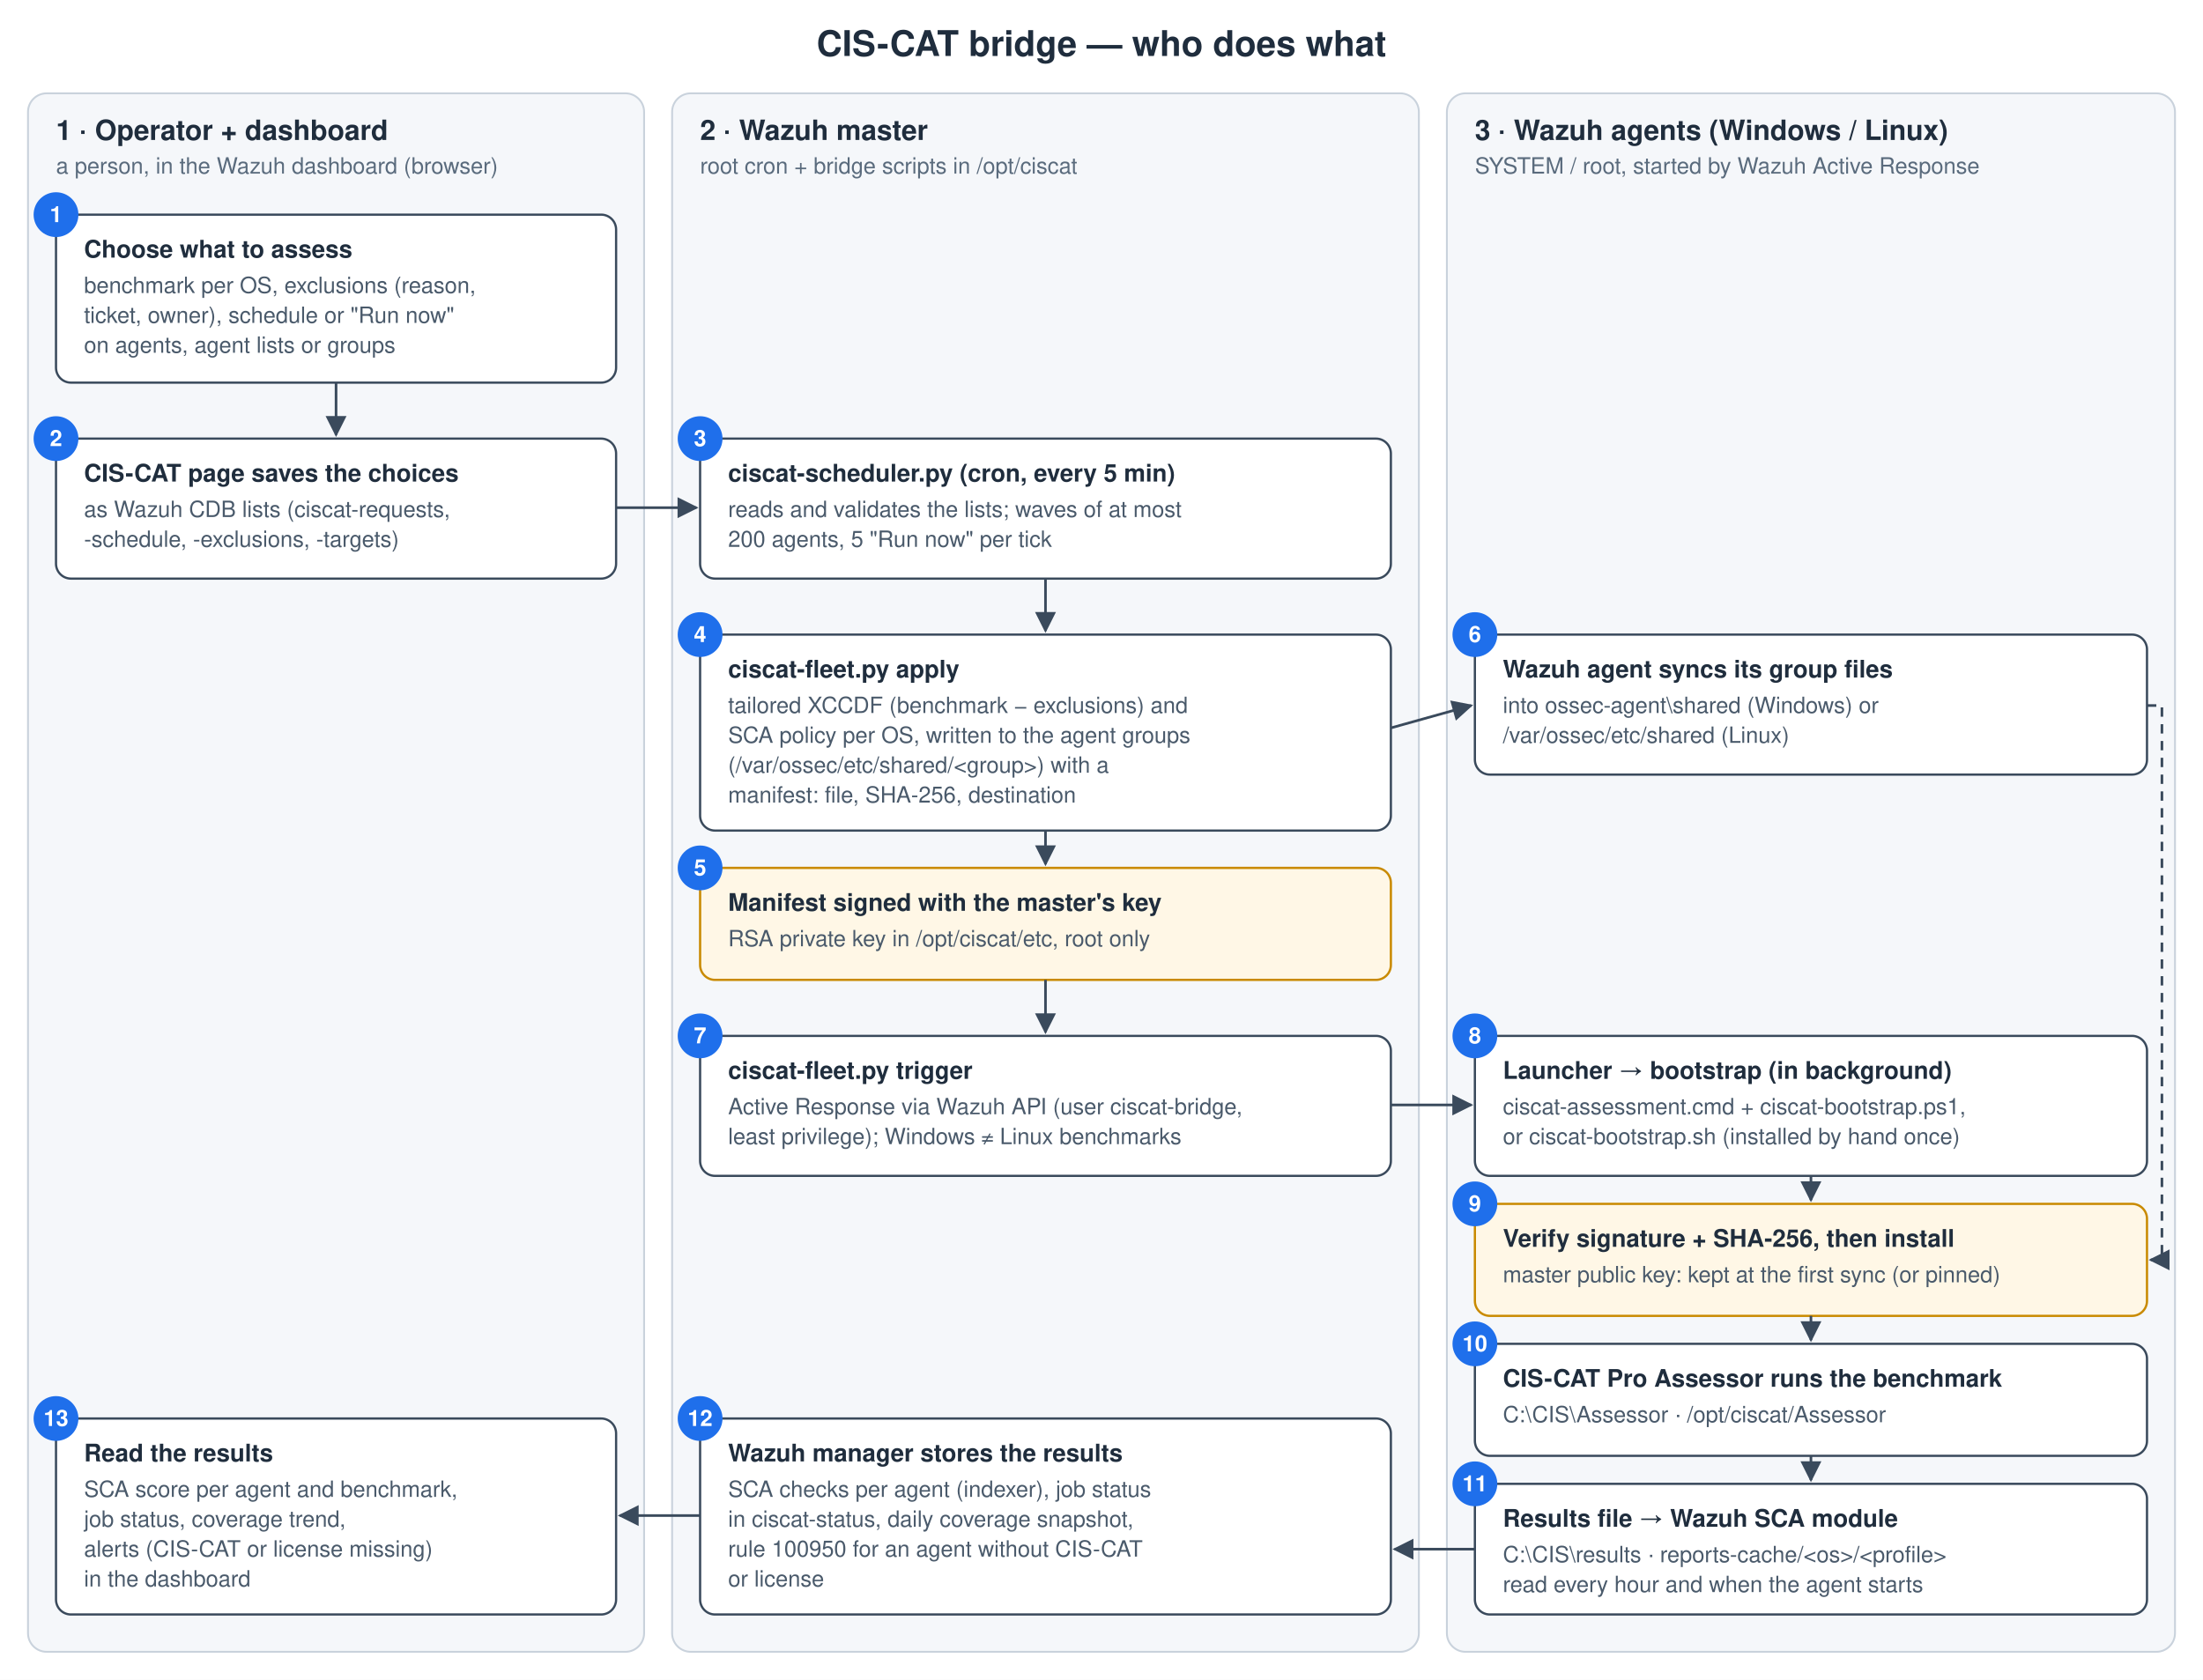
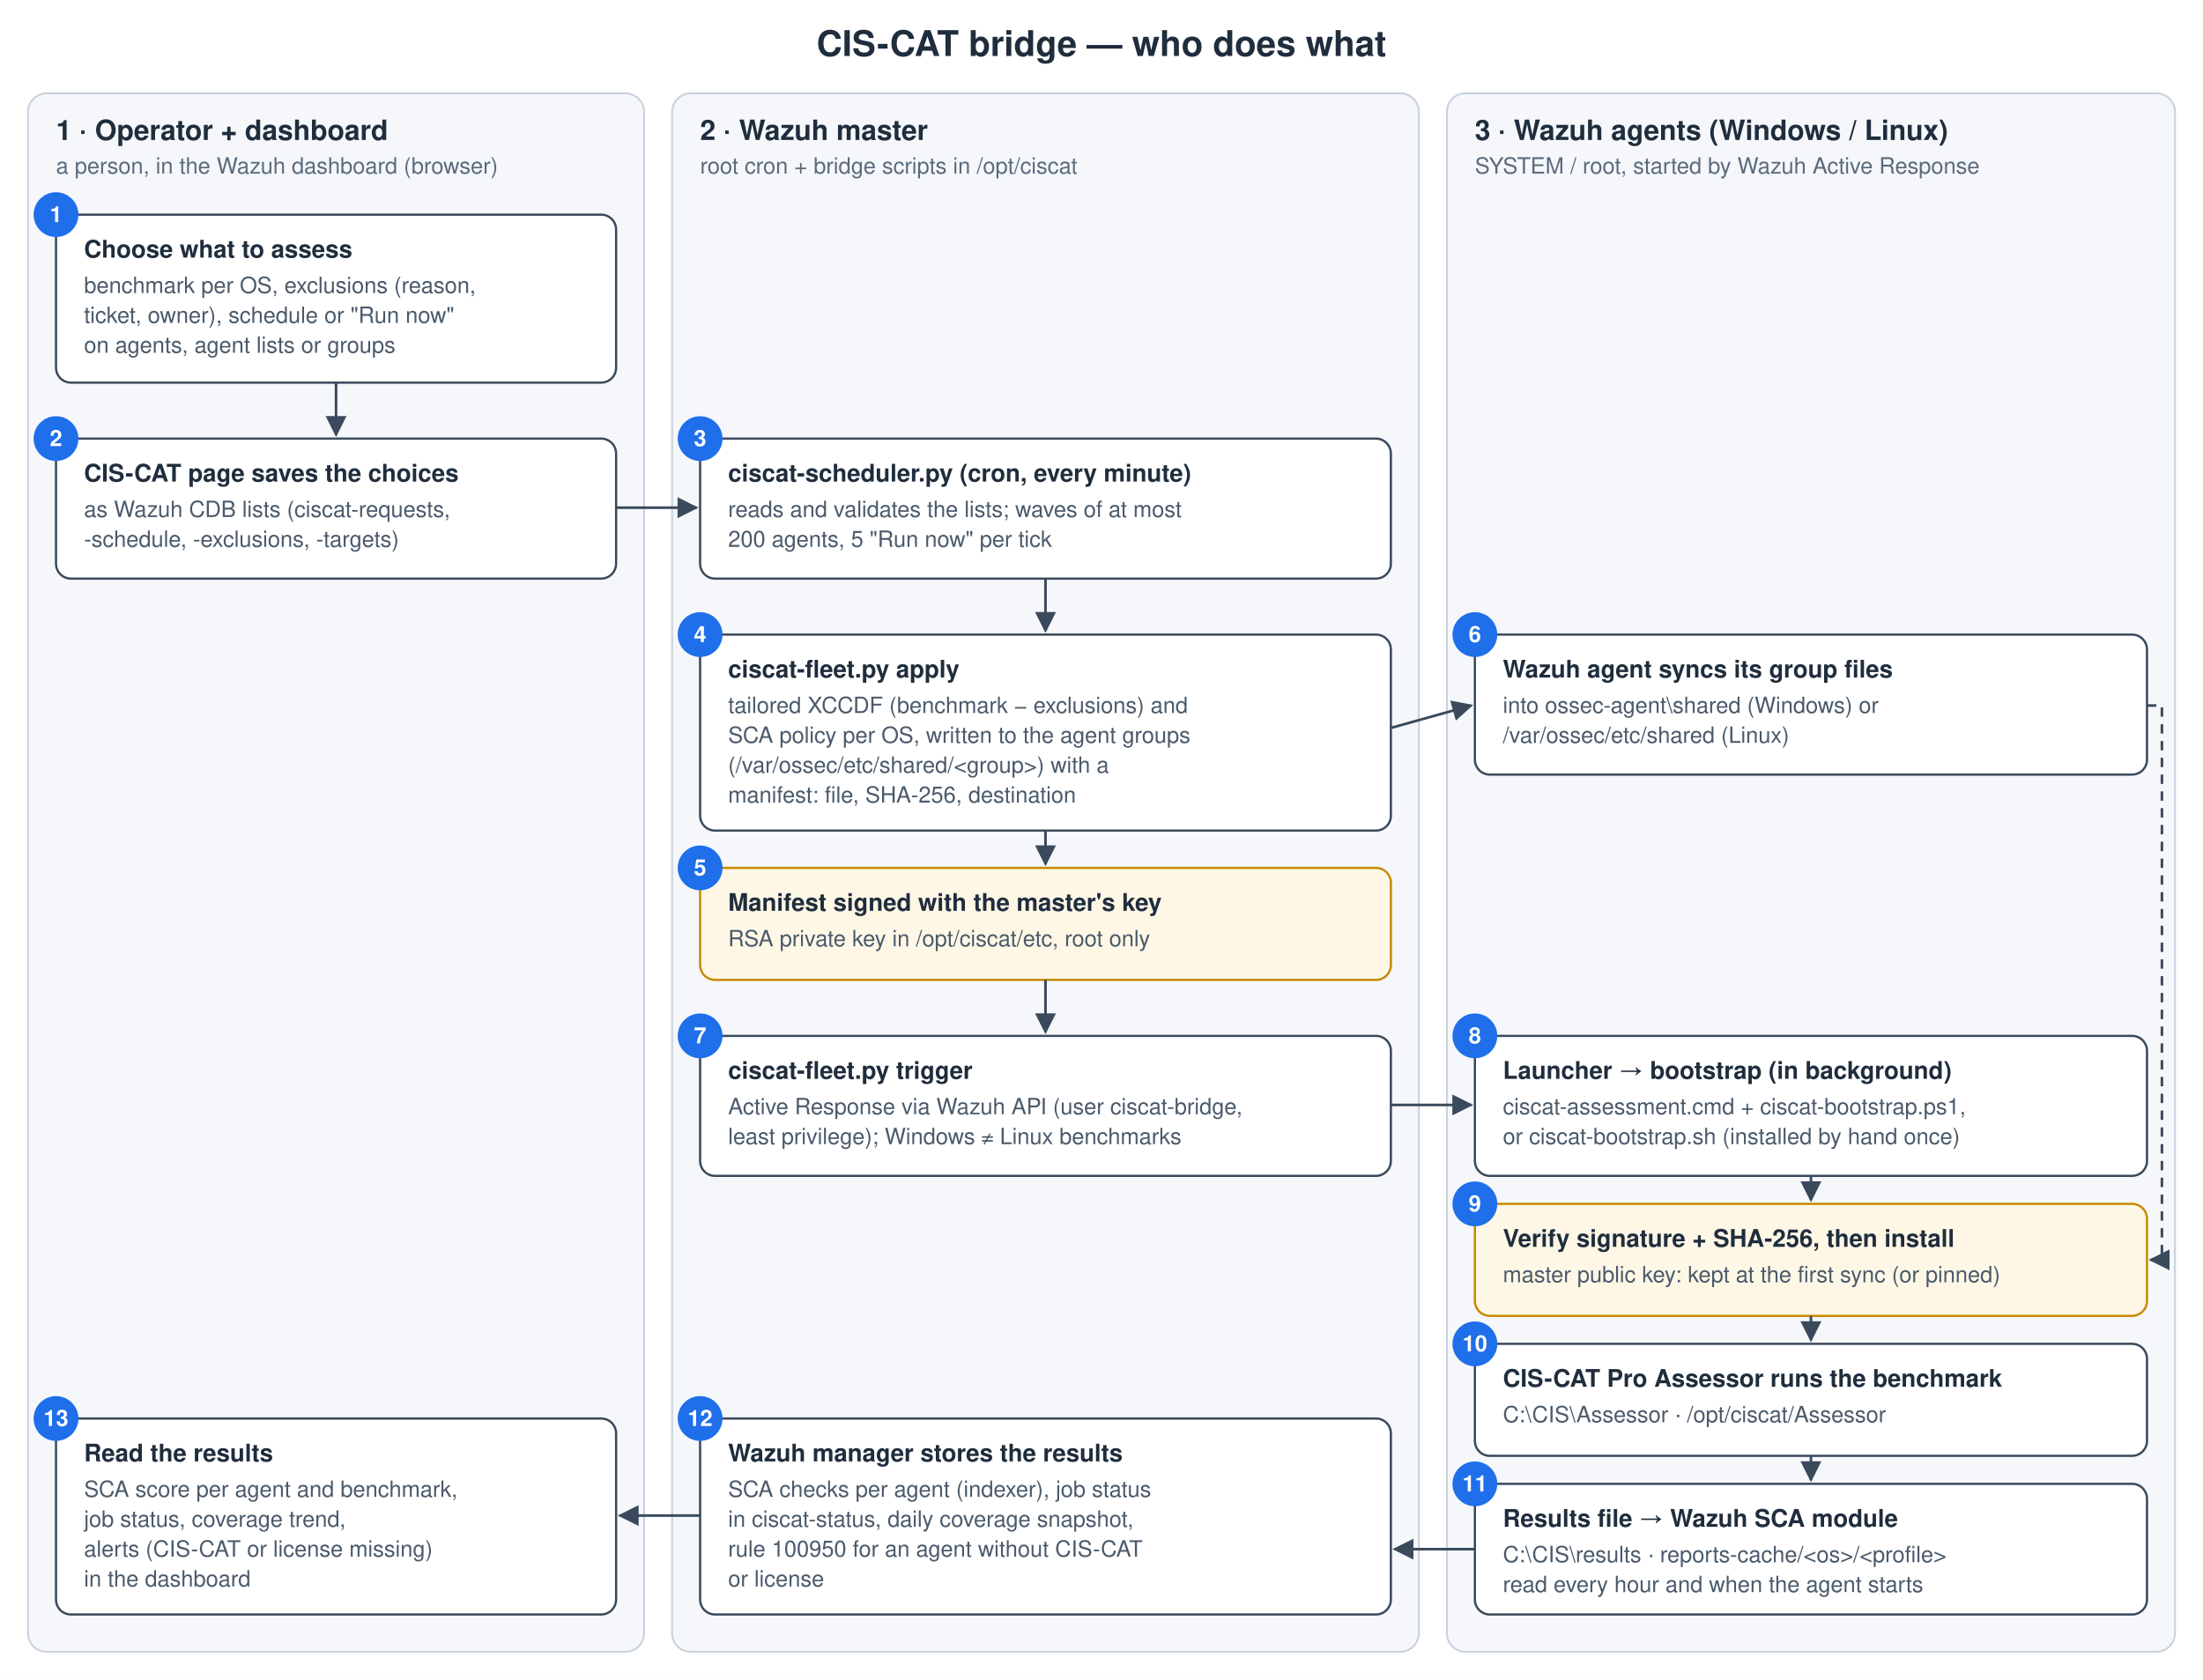
<svg xmlns="http://www.w3.org/2000/svg" viewBox="0 0 1180 900" width="1180" height="900" font-family="Segoe UI, Helvetica, Arial, sans-serif" font-size="13">
  <defs>
    <marker id="a" viewBox="0 0 10 10" refX="9" refY="5" markerWidth="8" markerHeight="8" orient="auto-start-reverse">
      <path d="M0,0 L10,5 L0,10 z" fill="#3a4a5c" />
    </marker>
    <style>
      .lane{fill:#f5f7fa;stroke:#c9d2dc}
      .head{font-weight:700;font-size:15px;fill:#1f2d3d}
      .who{font-size:12px;fill:#5a6b7d}
      .box{fill:#fff;stroke:#3a4a5c;stroke-width:1.2;rx:8}
      .key{fill:#fff7e6;stroke:#c98a00;stroke-width:1.2;rx:8}
      .t{fill:#1f2d3d}
      .s{fill:#4a5a6b;font-size:12px}
      .n{fill:#1f6feb}
      .nt{fill:#fff;font-weight:700;font-size:12px}
      .ln{stroke:#3a4a5c;stroke-width:1.4;fill:none;marker-end:url(#a)}
      .dash{stroke-dasharray:5 4}
    </style>
  </defs>
  <rect width="1180" height="900" fill="#ffffff" />
  <text x="590" y="30" text-anchor="middle" font-size="19" font-weight="700" fill="#1f2d3d">CIS-CAT bridge — who does what</text>
  <rect class="lane" x="15" y="50" width="330" height="835" rx="10" />
  <text class="head" x="30" y="75">1 · Operator + dashboard</text>
  <text class="who" x="30" y="93">a person, in the Wazuh dashboard (browser)</text>
  <rect class="lane" x="360" y="50" width="400" height="835" rx="10" />
  <text class="head" x="375" y="75">2 · Wazuh master</text>
  <text class="who" x="375" y="93">root cron + bridge scripts in /opt/ciscat</text>
  <rect class="lane" x="775" y="50" width="390" height="835" rx="10" />
  <text class="head" x="790" y="75">3 · Wazuh agents (Windows / Linux)</text>
  <text class="who" x="790" y="93">SYSTEM / root, started by Wazuh Active Response</text>
  <rect class="box" x="30" y="115" width="300" height="90" />
  <text class="t" x="45" y="138" font-weight="600">Choose what to assess</text>
  <text class="s" x="45" y="157">benchmark per OS, exclusions (reason,</text>
  <text class="s" x="45" y="173">ticket, owner), schedule or "Run now"</text>
  <text class="s" x="45" y="189">on agents, agent lists or groups</text>
  <rect class="box" x="30" y="235" width="300" height="75" />
  <text class="t" x="45" y="258" font-weight="600">CIS-CAT page saves the choices</text>
  <text class="s" x="45" y="277">as Wazuh CDB lists (ciscat-requests,</text>
  <text class="s" x="45" y="293">-schedule, -exclusions, -targets)</text>
  <rect class="box" x="30" y="760" width="300" height="105" />
  <text class="t" x="45" y="783" font-weight="600">Read the results</text>
  <text class="s" x="45" y="802">SCA score per agent and benchmark,</text>
  <text class="s" x="45" y="818">job status, coverage trend,</text>
  <text class="s" x="45" y="834">alerts (CIS-CAT or license missing)</text>
  <text class="s" x="45" y="850">in the dashboard</text>
  <rect class="box" x="375" y="235" width="370" height="75" />
-   <text class="t" x="390" y="258" font-weight="600">ciscat-scheduler.py (cron, every 5 min)</text>
+   <text class="t" x="390" y="258" font-weight="600">ciscat-scheduler.py (cron, every minute)</text>
  <text class="s" x="390" y="277">reads and validates the lists; waves of at most</text>
  <text class="s" x="390" y="293">200 agents, 5 "Run now" per tick</text>
  <rect class="box" x="375" y="340" width="370" height="105" />
  <text class="t" x="390" y="363" font-weight="600">ciscat-fleet.py apply</text>
  <text class="s" x="390" y="382">tailored XCCDF (benchmark − exclusions) and</text>
  <text class="s" x="390" y="398">SCA policy per OS, written to the agent groups</text>
  <text class="s" x="390" y="414">(/var/ossec/etc/shared/&lt;group&gt;) with a</text>
  <text class="s" x="390" y="430">manifest: file, SHA-256, destination</text>
  <rect class="key" x="375" y="465" width="370" height="60" />
  <text class="t" x="390" y="488" font-weight="600">Manifest signed with the master's key</text>
  <text class="s" x="390" y="507">RSA private key in /opt/ciscat/etc, root only</text>
  <rect class="box" x="375" y="555" width="370" height="75" />
  <text class="t" x="390" y="578" font-weight="600">ciscat-fleet.py trigger</text>
  <text class="s" x="390" y="597">Active Response via Wazuh API (user ciscat-bridge,</text>
  <text class="s" x="390" y="613">least privilege); Windows ≠ Linux benchmarks</text>
  <rect class="box" x="375" y="760" width="370" height="105" />
  <text class="t" x="390" y="783" font-weight="600">Wazuh manager stores the results</text>
  <text class="s" x="390" y="802">SCA checks per agent (indexer), job status</text>
  <text class="s" x="390" y="818">in ciscat-status, daily coverage snapshot,</text>
  <text class="s" x="390" y="834">rule 100950 for an agent without CIS-CAT</text>
  <text class="s" x="390" y="850">or license</text>
  <rect class="box" x="790" y="340" width="360" height="75" />
  <text class="t" x="805" y="363" font-weight="600">Wazuh agent syncs its group files</text>
  <text class="s" x="805" y="382">into ossec-agent\shared (Windows) or</text>
  <text class="s" x="805" y="398">/var/ossec/etc/shared (Linux)</text>
  <rect class="box" x="790" y="555" width="360" height="75" />
  <text class="t" x="805" y="578" font-weight="600">Launcher → bootstrap (in background)</text>
  <text class="s" x="805" y="597">ciscat-assessment.cmd + ciscat-bootstrap.ps1,</text>
  <text class="s" x="805" y="613">or ciscat-bootstrap.sh (installed by hand once)</text>
  <rect class="key" x="790" y="645" width="360" height="60" />
  <text class="t" x="805" y="668" font-weight="600">Verify signature + SHA-256, then install</text>
  <text class="s" x="805" y="687">master public key: kept at the first sync (or pinned)</text>
  <rect class="box" x="790" y="720" width="360" height="60" />
  <text class="t" x="805" y="743" font-weight="600">CIS-CAT Pro Assessor runs the benchmark</text>
  <text class="s" x="805" y="762">C:\CIS\Assessor · /opt/ciscat/Assessor</text>
  <rect class="box" x="790" y="795" width="360" height="70" />
  <text class="t" x="805" y="818" font-weight="600">Results file → Wazuh SCA module</text>
  <text class="s" x="805" y="837">C:\CIS\results · reports-cache/&lt;os&gt;/&lt;profile&gt;</text>
  <text class="s" x="805" y="853">read every hour and when the agent starts</text>
  <path class="ln" d="M180,205 L180,233" />
  <path class="ln" d="M330,272 L373,272" />
  <path class="ln" d="M560,310 L560,338" />
  <path class="ln" d="M560,445 L560,463" />
  <path class="ln" d="M745,390 L788,378" />
  <path class="ln" d="M560,525 L560,553" />
  <path class="ln" d="M745,592 L788,592" />
  <path class="ln dash" d="M1150,378 L1158,378 L1158,675 L1152,675" />
  <path class="ln" d="M970,630 L970,643" />
  <path class="ln" d="M970,705 L970,718" />
  <path class="ln" d="M970,780 L970,793" />
  <path class="ln" d="M790,830 L747,830" />
  <path class="ln" d="M375,812 L332,812" />
  <g>
    <circle class="n" cx="30" cy="115" r="12" />
    <text class="nt" x="30" y="119" text-anchor="middle">1</text>
    <circle class="n" cx="30" cy="235" r="12" />
    <text class="nt" x="30" y="239" text-anchor="middle">2</text>
    <circle class="n" cx="375" cy="235" r="12" />
    <text class="nt" x="375" y="239" text-anchor="middle">3</text>
    <circle class="n" cx="375" cy="340" r="12" />
    <text class="nt" x="375" y="344" text-anchor="middle">4</text>
    <circle class="n" cx="375" cy="465" r="12" />
    <text class="nt" x="375" y="469" text-anchor="middle">5</text>
    <circle class="n" cx="790" cy="340" r="12" />
    <text class="nt" x="790" y="344" text-anchor="middle">6</text>
    <circle class="n" cx="375" cy="555" r="12" />
    <text class="nt" x="375" y="559" text-anchor="middle">7</text>
    <circle class="n" cx="790" cy="555" r="12" />
    <text class="nt" x="790" y="559" text-anchor="middle">8</text>
    <circle class="n" cx="790" cy="645" r="12" />
    <text class="nt" x="790" y="649" text-anchor="middle">9</text>
    <circle class="n" cx="790" cy="720" r="12" />
    <text class="nt" x="790" y="724" text-anchor="middle">10</text>
    <circle class="n" cx="790" cy="795" r="12" />
    <text class="nt" x="790" y="799" text-anchor="middle">11</text>
    <circle class="n" cx="375" cy="760" r="12" />
    <text class="nt" x="375" y="764" text-anchor="middle">12</text>
    <circle class="n" cx="30" cy="760" r="12" />
    <text class="nt" x="30" y="764" text-anchor="middle">13</text>
  </g>
</svg>
